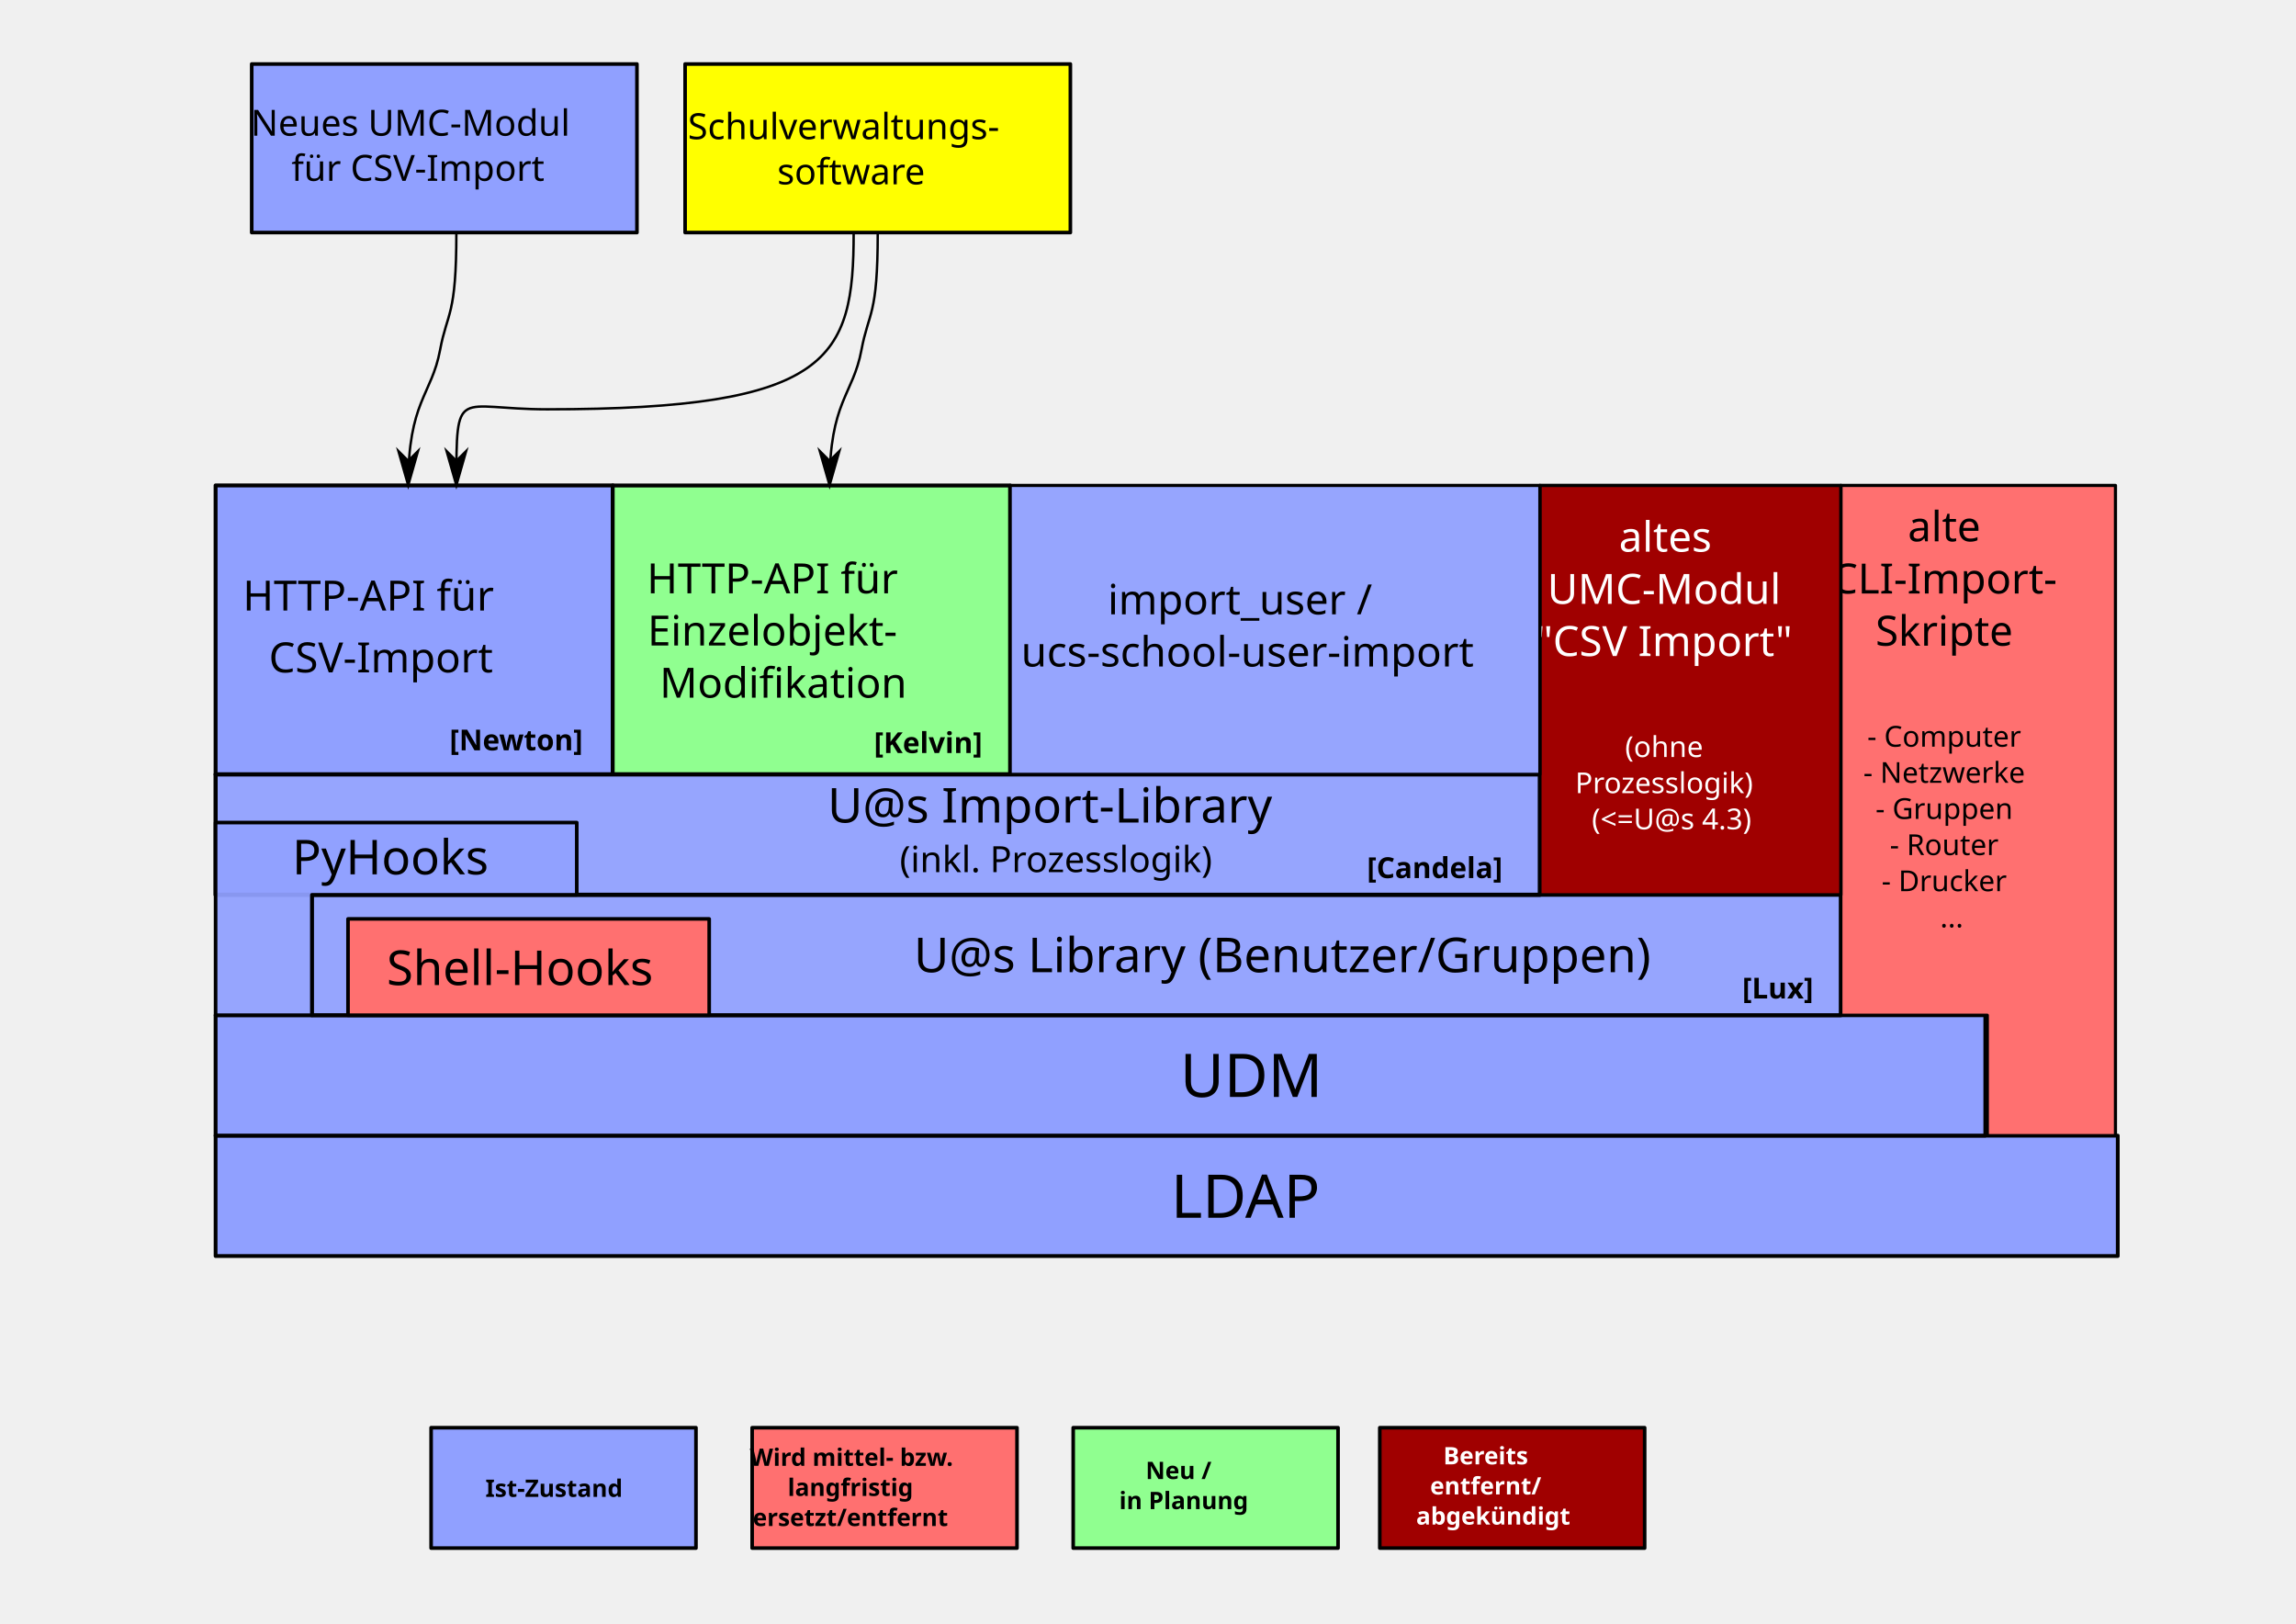
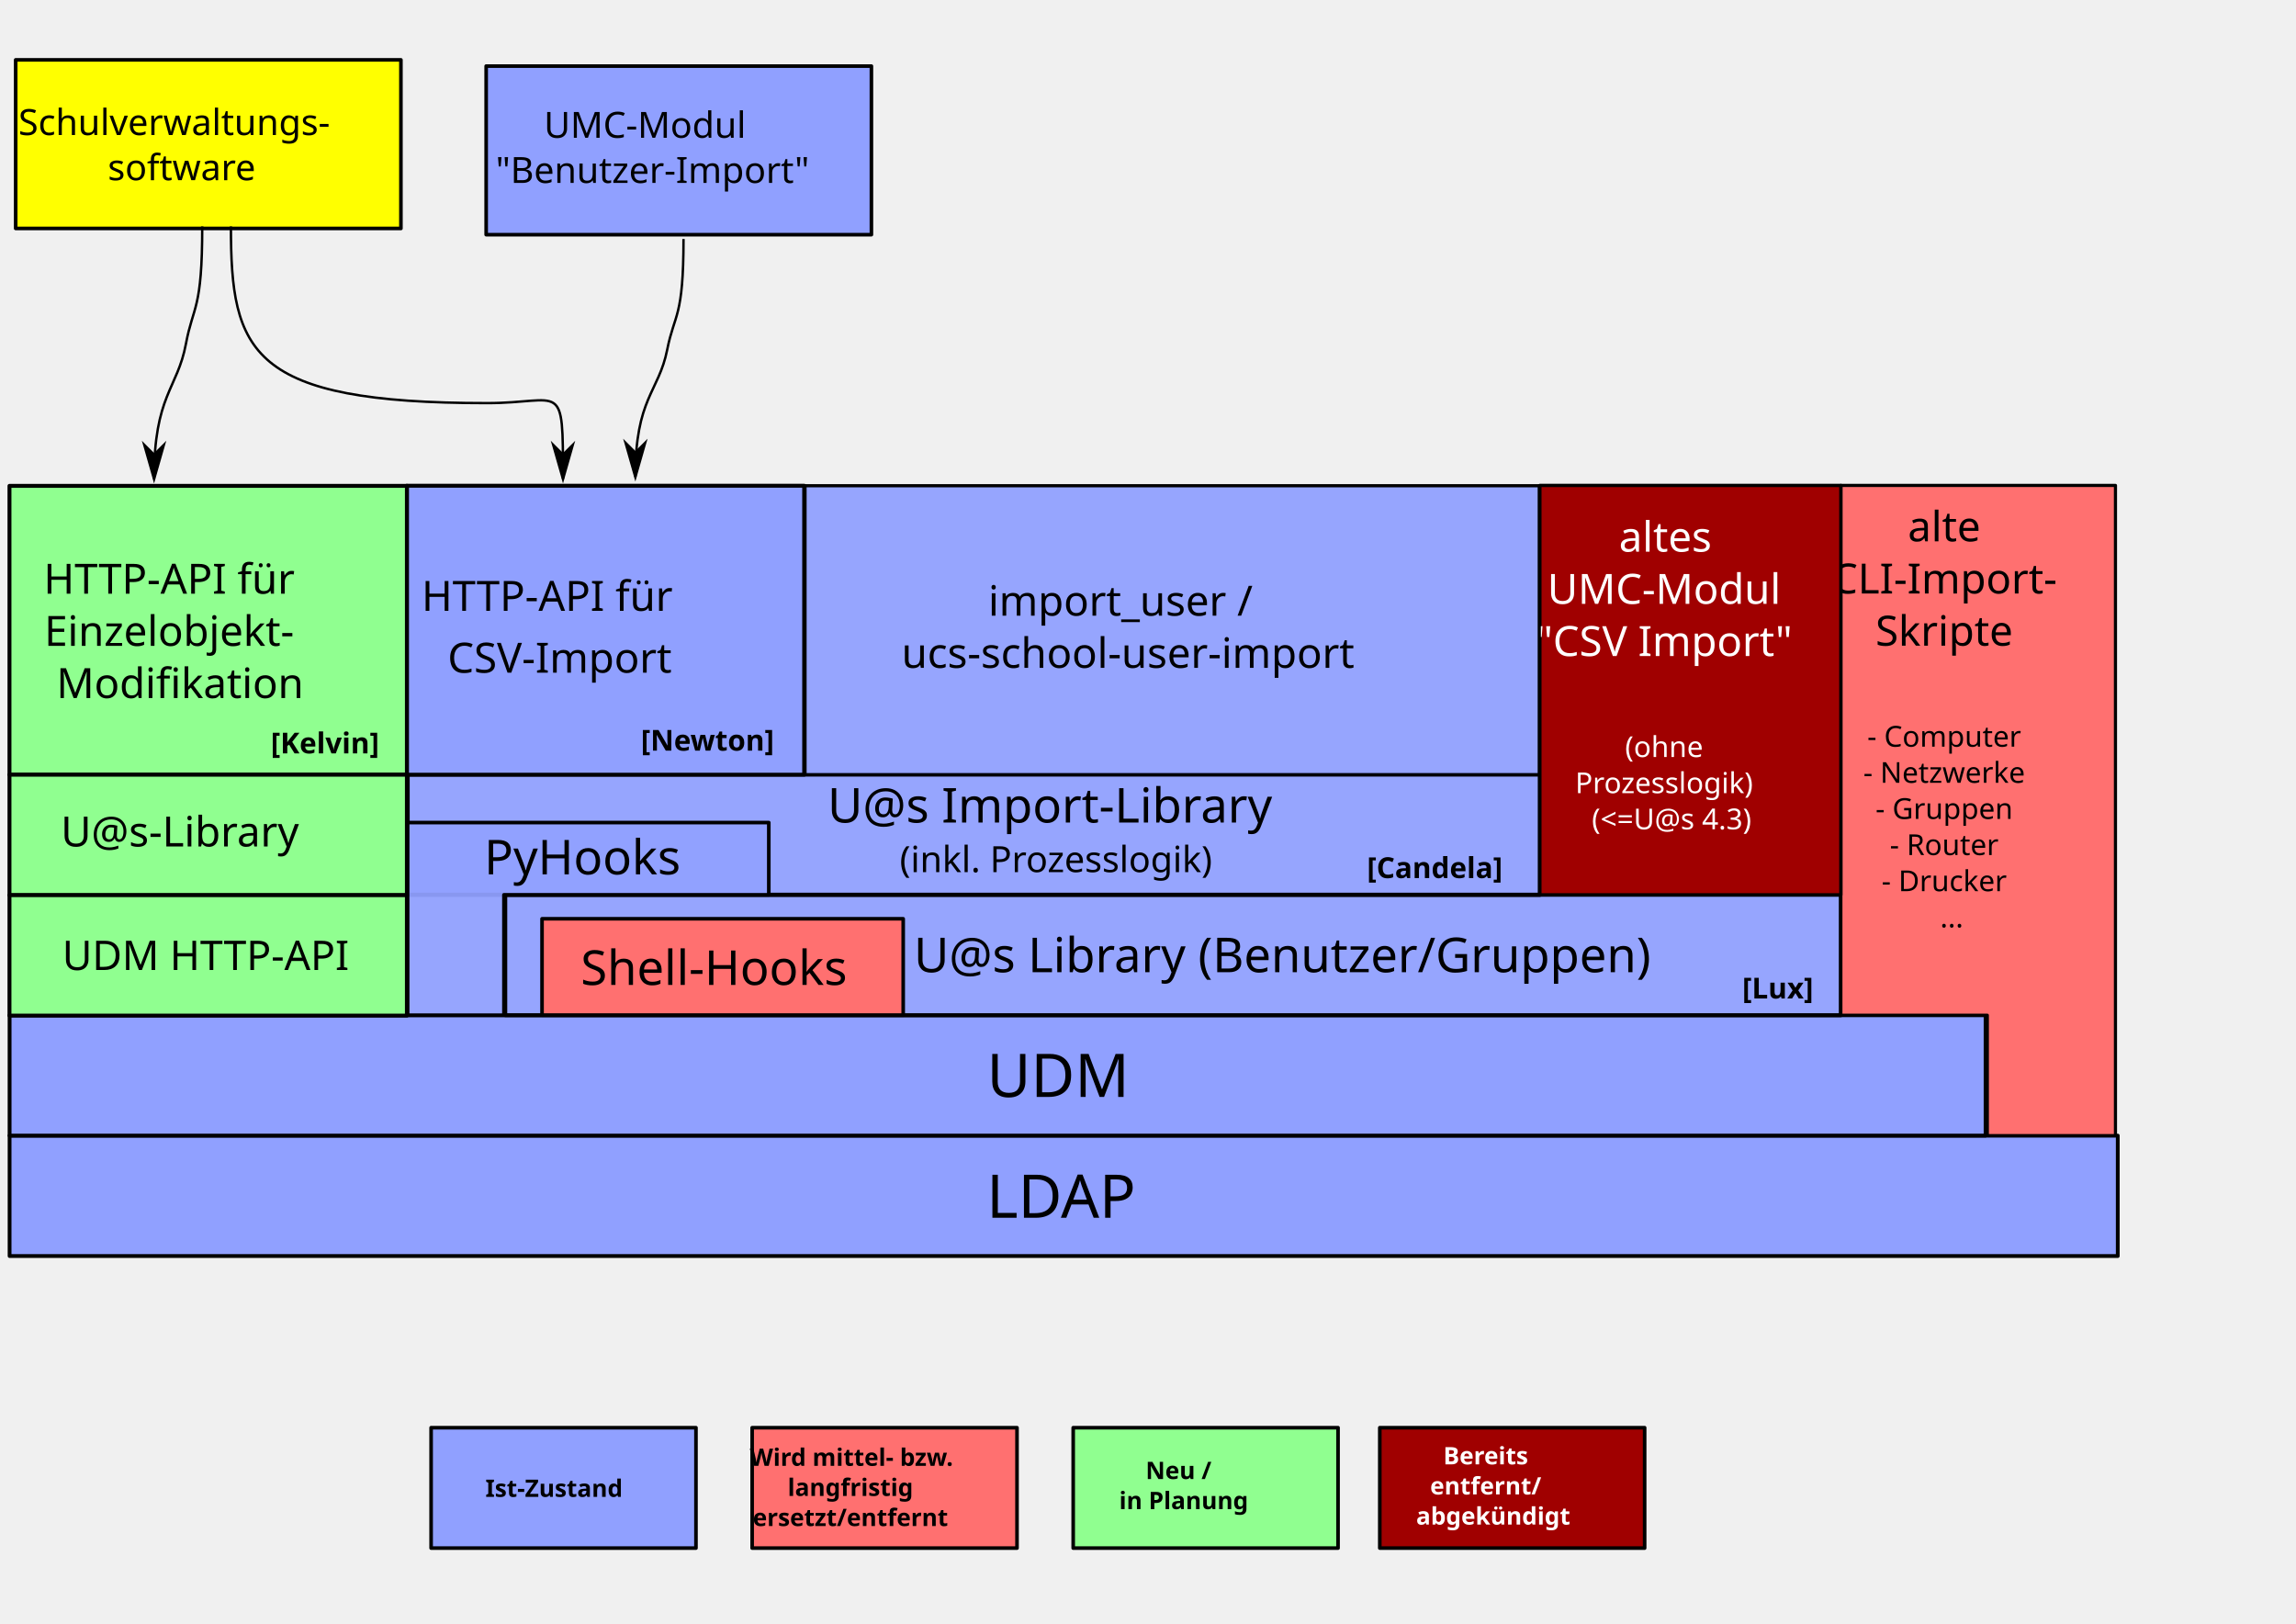
<svg xmlns="http://www.w3.org/2000/svg" width="297mm" height="210mm" id="svg2" version="1.1">
  <defs id="defs4">
    <marker orient="auto" refY="0" refX="0" id="Arrow1Lend" style="overflow:visible">
      <path id="path4110" d="M 0,0 5,-5 -12.5,0 5,5 Z" style="fill-rule:evenodd;stroke:#000000;stroke-width:1pt" transform="matrix(-0.8,0,0,-0.8,-10,0)" />
    </marker>
-     <marker orient="auto" refY="0" refX="0" id="Arrow1Lstart" style="overflow:visible">
-       <path id="path4107" d="M 0,0 5,-5 -12.5,0 5,5 Z" style="fill-rule:evenodd;stroke:#000000;stroke-width:1pt" transform="matrix(0.8,0,0,0.8,10,0)" />
-     </marker>
  </defs>
  <g id="layer1" transform="translate(0,-328.8189)">
-     <rect style="fill:#90a0ff;fill-opacity:1;stroke:#000000;stroke-width:1.917;stroke-linejoin:round;stroke-miterlimit:4;stroke-dasharray:none;stroke-opacity:1" id="rect4621" width="194.235" height="141.262" x="105.401" y="566.109" />
-     <rect y="566.139" x="299.546" height="141.203" width="194.296" id="rect4599" style="fill:#90ff90;fill-opacity:1;stroke:#000000;stroke-width:1.917;stroke-linejoin:round;stroke-miterlimit:4;stroke-dasharray:none;stroke-opacity:1" />
-     <rect style="fill:#90a0ff;fill-opacity:1;stroke:#000000;stroke-width:1.85;stroke-linejoin:round;stroke-miterlimit:4;stroke-dasharray:none;stroke-opacity:1" id="rect2987" width="929.975" height="58.859" x="105.401" y="883.934" />
-     <rect y="825.074" x="105.401" height="58.859" width="865.23" id="rect3757" style="fill:#90a0ff;fill-opacity:1;stroke:#000000;stroke-width:1.878;stroke-linejoin:round;stroke-miterlimit:4;stroke-dasharray:none;stroke-opacity:1" />
-     <rect style="fill:#90a0ff;fill-opacity:0.941;stroke:#000000;stroke-width:1.933;stroke-linejoin:round;stroke-miterlimit:4;stroke-dasharray:none;stroke-opacity:1" id="rect3759" width="747.512" height="58.859" x="152.488" y="766.215" />
-     <rect y="707.356" x="105.401" height="58.859" width="647.451" id="rect3763" style="fill:#90a0ff;fill-opacity:0.941;stroke:#000000;stroke-width:2.021;stroke-linejoin:round;stroke-miterlimit:4;stroke-dasharray:none;stroke-opacity:1" />
-     <text xml:space="preserve" style="font-style:normal;font-weight:normal;font-size:14.126px;line-height:0%;font-family:sans-serif;letter-spacing:0px;word-spacing:0px;fill:#000000;fill-opacity:1;stroke:none;stroke-width:1.177" x="576.951" y="865.023" id="text3778">
-       <tspan x="576.951" y="865.023" id="tspan3782" style="font-size:29.43px;line-height:1.25;font-family:sans-serif;stroke-width:1.177">UDM</tspan>
+     <rect style="fill:#90a0ff;fill-opacity:1;stroke:#000000;stroke-width:1.85;stroke-linejoin:round;stroke-miterlimit:4;stroke-dasharray:none;stroke-opacity:1" id="rect2987" width="1030.689" height="58.859" x="4.688" y="883.934" />
+     <rect y="825.074" x="4.688" height="58.859" width="966.075" id="rect3757" style="fill:#90a0ff;fill-opacity:1;stroke:#000000;stroke-width:1.878;stroke-linejoin:round;stroke-miterlimit:4;stroke-dasharray:none;stroke-opacity:1" />
+     <rect style="fill:#90a0ff;fill-opacity:0.941;stroke:#000000;stroke-width:1.933;stroke-linejoin:round;stroke-miterlimit:4;stroke-dasharray:none;stroke-opacity:1" id="rect3759" width="652.976" height="58.859" x="247.024" y="766.215" />
+     <rect y="707.356" x="199.286" height="58.859" width="553.566" id="rect3763" style="fill:#90a0ff;fill-opacity:0.941;stroke:#000000;stroke-width:2.021;stroke-linejoin:round;stroke-miterlimit:4;stroke-dasharray:none;stroke-opacity:1" />
+     <text xml:space="preserve" style="font-style:normal;font-weight:normal;font-size:14.126px;line-height:0%;font-family:sans-serif;letter-spacing:0px;word-spacing:0px;fill:#000000;fill-opacity:1;stroke:none;stroke-width:1.177" x="482.471" y="865.023" id="text3778">
+       <tspan x="482.471" y="865.023" id="tspan3782" style="font-size:29.43px;line-height:1.25;font-family:sans-serif;stroke-width:1.177">UDM</tspan>
    </text>
-     <text xml:space="preserve" style="font-style:normal;font-weight:normal;font-size:14.126px;line-height:0%;font-family:sans-serif;letter-spacing:0px;word-spacing:0px;fill:#000000;fill-opacity:1;stroke:none;stroke-width:1.177" x="572.461" y="924.09" id="text3786">
-       <tspan id="tspan3788" x="572.461" y="924.09" style="font-size:29.43px;line-height:1.25;font-family:sans-serif;stroke-width:1.177">LDAP</tspan>
+     <text xml:space="preserve" style="font-style:normal;font-weight:normal;font-size:14.126px;line-height:0%;font-family:sans-serif;letter-spacing:0px;word-spacing:0px;fill:#000000;fill-opacity:1;stroke:none;stroke-width:1.177" x="482.331" y="924.09" id="text3786">
+       <tspan id="tspan3788" x="482.331" y="924.09" style="font-size:29.43px;line-height:1.25;font-family:sans-serif;stroke-width:1.177">LDAP</tspan>
    </text>
    <text xml:space="preserve" style="font-style:normal;font-weight:normal;font-size:14.126px;line-height:0%;font-family:sans-serif;letter-spacing:0px;word-spacing:0px;fill:#000000;fill-opacity:1;stroke:none;stroke-width:1.177" x="446.784" y="804.053" id="text3790">
      <tspan id="tspan3792" x="446.784" y="804.053" style="font-size:23.544px;line-height:1.25;font-family:sans-serif;stroke-width:1.177">U@s Library (Benutzer/Gruppen)</tspan>
    </text>
    <text xml:space="preserve" style="font-style:normal;font-weight:normal;font-size:14.126px;line-height:0%;font-family:sans-serif;letter-spacing:0px;word-spacing:0px;fill:#000000;fill-opacity:1;stroke:none;stroke-width:1.177" x="525.44" y="730.9" id="text3794">
      <tspan id="tspan3796" x="529.187" y="730.9" style="font-size:23.544px;line-height:1.25;font-family:sans-serif;text-align:center;text-anchor:middle;stroke-width:1.177">U@s Import-Library </tspan>
      <tspan x="525.44" y="755.122" style="font-size:17.658px;line-height:1.25;font-family:sans-serif;text-align:center;text-anchor:middle;stroke-width:1.177" id="tspan3942">(inkl. Prozesslogik)</tspan>
    </text>
    <g id="g5346" transform="matrix(1.177183,0,0,1.177183,176.0321,339.6485)">
      <path id="rect3761" d="m 615,192.375 v 220 h 60.826 v 50 h 53.223 v -50 -220 z" style="fill:#ff7070;fill-opacity:1;stroke:#000000;stroke-width:1.308;stroke-linejoin:round;stroke-miterlimit:4;stroke-dasharray:none;stroke-opacity:1" />
      <text id="text3798" y="215.577" x="671.965" style="font-style:normal;font-weight:normal;line-height:0%;font-family:sans-serif;letter-spacing:0px;word-spacing:0px;fill:#000000;fill-opacity:1;stroke:none" xml:space="preserve">
        <tspan style="font-style:normal;font-variant:normal;font-weight:normal;font-stretch:normal;font-size:17.333px;line-height:1.25;font-family:sans-serif;-inkscape-font-specification:'sans-serif, Normal';font-variant-ligatures:normal;font-variant-caps:normal;font-variant-numeric:normal;font-feature-settings:normal;text-align:center;writing-mode:lr-tb;text-anchor:middle" y="215.577" x="671.965" id="tspan3800">alte</tspan>
        <tspan style="font-style:normal;font-variant:normal;font-weight:normal;font-stretch:normal;font-size:17.333px;line-height:1.25;font-family:sans-serif;-inkscape-font-specification:'sans-serif, Normal';font-variant-ligatures:normal;font-variant-caps:normal;font-variant-numeric:normal;font-feature-settings:normal;text-align:center;writing-mode:lr-tb;text-anchor:middle" id="tspan3802" y="237.243" x="671.965">CLI-Import-</tspan>
        <tspan style="font-style:normal;font-variant:normal;font-weight:normal;font-stretch:normal;font-size:17.333px;line-height:1.25;font-family:sans-serif;-inkscape-font-specification:'sans-serif, Normal';font-variant-ligatures:normal;font-variant-caps:normal;font-variant-numeric:normal;font-feature-settings:normal;text-align:center;writing-mode:lr-tb;text-anchor:middle" id="tspan3804" y="258.91" x="671.965">Skripte</tspan>
        <tspan style="font-size:20px;line-height:1.25;font-family:sans-serif;text-align:center;text-anchor:middle" id="tspan3806" y="282.936" x="675.149"> </tspan>
        <tspan style="font-style:normal;font-variant:normal;font-weight:normal;font-stretch:normal;font-size:12px;line-height:1.25;font-family:sans-serif;-inkscape-font-specification:'sans-serif, Normal';font-variant-ligatures:normal;font-variant-caps:normal;font-variant-numeric:normal;font-feature-settings:normal;text-align:center;writing-mode:lr-tb;text-anchor:middle" id="tspan3808" y="300.858" x="671.965">- Computer</tspan>
        <tspan style="font-style:normal;font-variant:normal;font-weight:normal;font-stretch:normal;font-size:12px;line-height:1.25;font-family:sans-serif;-inkscape-font-specification:'sans-serif, Normal';font-variant-ligatures:normal;font-variant-caps:normal;font-variant-numeric:normal;font-feature-settings:normal;text-align:center;writing-mode:lr-tb;text-anchor:middle" id="tspan3810" y="315.858" x="671.965">- Netzwerke</tspan>
        <tspan style="font-style:normal;font-variant:normal;font-weight:normal;font-stretch:normal;font-size:12px;line-height:1.25;font-family:sans-serif;-inkscape-font-specification:'sans-serif, Normal';font-variant-ligatures:normal;font-variant-caps:normal;font-variant-numeric:normal;font-feature-settings:normal;text-align:center;writing-mode:lr-tb;text-anchor:middle" id="tspan3812" y="330.858" x="671.965">- Gruppen</tspan>
        <tspan style="font-style:normal;font-variant:normal;font-weight:normal;font-stretch:normal;font-size:12px;line-height:1.25;font-family:sans-serif;-inkscape-font-specification:'sans-serif, Normal';font-variant-ligatures:normal;font-variant-caps:normal;font-variant-numeric:normal;font-feature-settings:normal;text-align:center;writing-mode:lr-tb;text-anchor:middle" id="tspan3814" y="345.858" x="671.965">- Router</tspan>
        <tspan style="font-style:normal;font-variant:normal;font-weight:normal;font-stretch:normal;font-size:12px;line-height:1.25;font-family:sans-serif;-inkscape-font-specification:'sans-serif, Normal';font-variant-ligatures:normal;font-variant-caps:normal;font-variant-numeric:normal;font-feature-settings:normal;text-align:center;writing-mode:lr-tb;text-anchor:middle" id="tspan3816" y="360.858" x="671.965">- Drucker</tspan>
        <tspan style="font-style:normal;font-variant:normal;font-weight:normal;font-stretch:normal;font-size:12px;line-height:1.25;font-family:sans-serif;-inkscape-font-specification:'sans-serif, Normal';font-variant-ligatures:normal;font-variant-caps:normal;font-variant-numeric:normal;font-feature-settings:normal;text-align:center;writing-mode:lr-tb;text-anchor:middle" id="tspan3818" y="375.858" x="671.965">...</tspan>
      </text>
    </g>
    <rect style="fill:#a00000;fill-opacity:1;stroke:#000000;stroke-width:1.612;stroke-linejoin:round;stroke-miterlimit:4;stroke-dasharray:none;stroke-opacity:1" id="rect3765" width="147.148" height="200.121" x="752.852" y="566.109" />
    <text xml:space="preserve" style="font-style:normal;font-weight:normal;font-size:14.126px;line-height:0%;font-family:sans-serif;letter-spacing:0px;word-spacing:0px;fill:#ffffff;fill-opacity:1;stroke:none;stroke-width:1.177" x="826.436" y="598.481" id="text3820">
      <tspan id="tspan3822" x="829.684" y="598.481" style="font-style:normal;font-variant:normal;font-weight:normal;font-stretch:normal;font-size:20.405px;line-height:1.25;font-family:sans-serif;-inkscape-font-specification:'sans-serif, Normal';font-variant-ligatures:normal;font-variant-caps:normal;font-variant-numeric:normal;font-feature-settings:normal;text-align:center;writing-mode:lr-tb;text-anchor:middle;fill:#ffffff;fill-opacity:1;stroke-width:1.177">altes </tspan>
      <tspan x="826.436" y="623.987" style="font-style:normal;font-variant:normal;font-weight:normal;font-stretch:normal;font-size:20.405px;line-height:1.25;font-family:sans-serif;-inkscape-font-specification:'sans-serif, Normal';font-variant-ligatures:normal;font-variant-caps:normal;font-variant-numeric:normal;font-feature-settings:normal;text-align:center;writing-mode:lr-tb;text-anchor:middle;fill:#ffffff;fill-opacity:1;stroke-width:1.177" id="tspan3832">UMC-Modul</tspan>
      <tspan x="826.436" y="649.493" id="tspan3824" style="font-style:normal;font-variant:normal;font-weight:normal;font-stretch:normal;font-size:20.405px;line-height:1.25;font-family:sans-serif;-inkscape-font-specification:'sans-serif, Normal';font-variant-ligatures:normal;font-variant-caps:normal;font-variant-numeric:normal;font-feature-settings:normal;text-align:center;writing-mode:lr-tb;text-anchor:middle;fill:#ffffff;fill-opacity:1;stroke-width:1.177">"CSV Import"</tspan>
      <tspan x="830.184" y="677.776" id="tspan3826" style="font-size:23.544px;line-height:1.25;font-family:sans-serif;text-align:center;text-anchor:middle;fill:#ffffff;fill-opacity:1;stroke-width:1.177"> </tspan>
      <tspan x="826.436" y="698.873" id="tspan3828" style="font-style:normal;font-variant:normal;font-weight:normal;font-stretch:normal;font-size:14.126px;line-height:1.25;font-family:sans-serif;-inkscape-font-specification:'sans-serif, Normal';font-variant-ligatures:normal;font-variant-caps:normal;font-variant-numeric:normal;font-feature-settings:normal;text-align:center;writing-mode:lr-tb;text-anchor:middle;fill:#ffffff;fill-opacity:1;stroke-width:1.177">(ohne</tspan>
      <tspan x="826.436" y="716.531" id="tspan3830" style="font-style:normal;font-variant:normal;font-weight:normal;font-stretch:normal;font-size:14.126px;line-height:1.25;font-family:sans-serif;-inkscape-font-specification:'sans-serif, Normal';font-variant-ligatures:normal;font-variant-caps:normal;font-variant-numeric:normal;font-feature-settings:normal;text-align:center;writing-mode:lr-tb;text-anchor:middle;fill:#ffffff;fill-opacity:1;stroke-width:1.177">Prozesslogik)</tspan>
      <tspan x="826.436" y="734.189" style="font-style:normal;font-variant:normal;font-weight:normal;font-stretch:normal;font-size:14.126px;line-height:1.25;font-family:sans-serif;-inkscape-font-specification:'sans-serif, Normal';font-variant-ligatures:normal;font-variant-caps:normal;font-variant-numeric:normal;font-feature-settings:normal;text-align:center;writing-mode:lr-tb;text-anchor:middle;fill:#ffffff;fill-opacity:1;stroke-width:1.177" id="tspan917">(&lt;=U@s 4.3)</tspan>
    </text>
-     <g id="g4597" transform="matrix(1.177183,0,0,1.177183,105.4011,339.4782)">
+     <g id="g4597" transform="matrix(1.177183,0,0,1.177183,199.2857,339.4782)">
      <path id="rect3773" d="m 0,332.52 v 30 50 h 40 v -50 h 110 v -30 H 40 Z" style="fill:#90a0ff;fill-opacity:0.941;stroke:#000000;stroke-width:1.5;stroke-linejoin:round;stroke-miterlimit:4;stroke-dasharray:none;stroke-opacity:1" />
      <text id="text3894" y="354.022" x="31.797" style="font-style:normal;font-weight:normal;line-height:0%;font-family:sans-serif;letter-spacing:0px;word-spacing:0px;fill:#000000;fill-opacity:1;stroke:none" xml:space="preserve">
        <tspan style="font-size:20px;line-height:1.25;font-family:sans-serif" y="354.022" x="31.797" id="tspan3896">PyHooks</tspan>
      </text>
    </g>
    <text xml:space="preserve" style="font-style:normal;font-weight:normal;font-size:14.126px;line-height:0%;font-family:sans-serif;text-align:center;letter-spacing:0px;word-spacing:0px;text-anchor:middle;fill:#000000;fill-opacity:1;stroke:none;stroke-width:1.177" x="409.95" y="620.484" id="text3902">
      <tspan id="tspan4643" x="409.95" y="624.154" style="stroke-width:1.177" />
    </text>
-     <g id="g4619" transform="matrix(1.177183,0,0,1.177183,237.6819,339.4932)">
-       <rect style="fill:#90a0ff;fill-opacity:0.941;stroke:#000000;stroke-width:1.33;stroke-linejoin:round;stroke-miterlimit:4;stroke-dasharray:none;stroke-opacity:1" id="rect3769" width="220" height="120" x="217.629" y="192.507" />
-       <text id="text3908" y="246.03" x="327.105" style="font-style:normal;font-weight:normal;line-height:0%;font-family:sans-serif;letter-spacing:0px;word-spacing:0px;fill:#000000;fill-opacity:1;stroke:none" xml:space="preserve">
-         <tspan id="tspan5360" style="font-style:normal;font-variant:normal;font-weight:normal;font-stretch:normal;font-size:17.333px;line-height:1.25;font-family:sans-serif;-inkscape-font-specification:'sans-serif, Normal';font-variant-ligatures:normal;font-variant-caps:normal;font-variant-numeric:normal;font-feature-settings:normal;text-align:center;writing-mode:lr-tb;text-anchor:middle" y="246.03" x="327.105">import_user /</tspan>
-         <tspan style="font-style:normal;font-variant:normal;font-weight:normal;font-stretch:normal;font-size:17.333px;line-height:1.25;font-family:sans-serif;-inkscape-font-specification:'sans-serif, Normal';font-variant-ligatures:normal;font-variant-caps:normal;font-variant-numeric:normal;font-feature-settings:normal;text-align:center;writing-mode:lr-tb;text-anchor:middle" id="tspan3914" y="267.696" x="327.105">ucs-school-user-import</tspan>
-       </text>
-     </g>
-     <g id="g4592" transform="matrix(1.177183,0,0,1.177183,105.4011,339.4782)">
+     <rect y="566.258" x="393.571" height="141.262" width="358.98" id="rect3769" style="fill:#90a0ff;fill-opacity:0.941;stroke:#000000;stroke-width:1.565;stroke-linejoin:round;stroke-miterlimit:4;stroke-dasharray:none;stroke-opacity:1" />
+     <text xml:space="preserve" style="font-style:normal;font-weight:normal;font-size:14.126px;line-height:0%;font-family:sans-serif;letter-spacing:0px;word-spacing:0px;fill:#000000;fill-opacity:1;stroke:none;stroke-width:1.177" x="560.658" y="629.765" id="text3908">
+       <tspan x="560.658" y="629.765" style="font-style:normal;font-variant:normal;font-weight:normal;font-stretch:normal;font-size:20.405px;line-height:1.25;font-family:sans-serif;-inkscape-font-specification:'sans-serif, Normal';font-variant-ligatures:normal;font-variant-caps:normal;font-variant-numeric:normal;font-feature-settings:normal;text-align:center;writing-mode:lr-tb;text-anchor:middle;stroke-width:1.177" id="tspan5360">import_user /</tspan>
+       <tspan x="560.658" y="655.271" id="tspan3914" style="font-style:normal;font-variant:normal;font-weight:normal;font-stretch:normal;font-size:20.405px;line-height:1.25;font-family:sans-serif;-inkscape-font-specification:'sans-serif, Normal';font-variant-ligatures:normal;font-variant-caps:normal;font-variant-numeric:normal;font-feature-settings:normal;text-align:center;writing-mode:lr-tb;text-anchor:middle;stroke-width:1.177">ucs-school-user-import</tspan>
+     </text>
+     <g id="g4592" transform="matrix(1.177183,0,0,1.177183,200.2549,339.4169)">
      <rect y="372.52" x="55" height="40" width="150" id="rect3759-3" style="fill:#ff7070;fill-opacity:1;stroke:#000000;stroke-width:1.5;stroke-linejoin:round;stroke-miterlimit:4;stroke-dasharray:none;stroke-opacity:1" />
      <text id="text3898" y="399.976" x="71.064" style="font-style:normal;font-weight:normal;line-height:0%;font-family:sans-serif;letter-spacing:0px;word-spacing:0px;fill:#000000;fill-opacity:1;stroke:none" xml:space="preserve">
        <tspan style="font-size:20px;line-height:1.25;font-family:sans-serif" y="399.976" x="71.064" id="tspan3900">Shell-Hooks</tspan>
      </text>
    </g>
    <text xml:space="preserve" style="font-style:normal;font-weight:normal;font-size:14.126px;line-height:0%;font-family:sans-serif;letter-spacing:0px;word-spacing:0px;fill:#000000;fill-opacity:1;stroke:none;stroke-width:1.177" x="358.496" y="276.673" id="text3996">
      <tspan id="tspan3998" x="358.496" y="276.673" style="font-size:17.658px;line-height:1.25;font-family:sans-serif;stroke-width:1.177"> </tspan>
    </text>
-     <g id="g4740" transform="matrix(1.177183,0,0,1.177183,-88.83414,333.7776)">
+     <g id="g4740" transform="matrix(1.177183,0,0,1.177183,25.79232,334.8026)">
      <rect y="22.362" x="180" height="70" width="160" id="rect3988" style="fill:#90a0ff;fill-opacity:1;stroke:#000000;stroke-width:1.5;stroke-linejoin:round;stroke-miterlimit:4;stroke-dasharray:none;stroke-opacity:1" />
-       <text id="text4000" y="52.125" x="259.963" style="font-style:normal;font-weight:normal;line-height:0%;font-family:sans-serif;letter-spacing:0px;word-spacing:0px;fill:#000000;fill-opacity:1;stroke:none" xml:space="preserve">
-         <tspan style="font-size:15px;line-height:1.25;font-family:sans-serif;text-align:center;text-anchor:middle" y="52.125" x="259.963" id="tspan4002">Neues UMC-Modul</tspan>
-         <tspan style="font-size:15px;line-height:1.25;font-family:sans-serif;text-align:center;text-anchor:middle" id="tspan4006" y="70.875" x="259.963">für CSV-Import</tspan>
+       <text id="text4000" y="52.125" x="260.007" style="font-style:normal;font-weight:normal;line-height:0%;font-family:sans-serif;letter-spacing:0px;word-spacing:0px;fill:#000000;fill-opacity:1;stroke:none" xml:space="preserve">
+         <tspan style="font-size:15px;line-height:1.25;font-family:sans-serif;text-align:center;text-anchor:middle" id="tspan4006" y="52.125" x="260.007">UMC-Modul</tspan>
+         <tspan style="font-size:15px;line-height:1.25;font-family:sans-serif;text-align:center;text-anchor:middle" y="70.875" x="260.007" id="tspan4729">"Benutzer-Import"</tspan>
      </text>
    </g>
-     <g id="g4746" transform="matrix(1.177183,0,0,1.177183,-100.606,333.7776)">
+     <g id="g4746" transform="matrix(1.177183,0,0,1.177183,-427.8954,331.7573)">
      <rect style="fill:#ffff00;fill-opacity:1;stroke:#000000;stroke-width:1.5;stroke-linejoin:round;stroke-miterlimit:4;stroke-dasharray:none;stroke-opacity:1" id="rect3990" width="160" height="70" x="370" y="22.362" />
      <text id="text4008" y="53.579" x="449.875" style="font-style:normal;font-weight:normal;line-height:0%;font-family:sans-serif;letter-spacing:0px;word-spacing:0px;fill:#000000;fill-opacity:1;stroke:none" xml:space="preserve">
        <tspan style="font-size:15px;line-height:1.25;font-family:sans-serif;text-align:center;text-anchor:middle" y="53.579" x="449.875" id="tspan4010">Schulverwaltungs-</tspan>
        <tspan style="font-size:15px;line-height:1.25;font-family:sans-serif;text-align:center;text-anchor:middle" id="tspan4012" y="72.329" x="449.875">software</tspan>
      </text>
    </g>
    <g id="g5283" transform="matrix(1.177183,0,0,1.177183,198.9991,505.9622)">
      <rect style="fill:#90a0ff;fill-opacity:1;stroke:#000000;stroke-width:1.5;stroke-linejoin:round;stroke-miterlimit:4;stroke-dasharray:none;stroke-opacity:1" id="rect4014" width="110" height="50" x="10" y="442.362" />
      <text id="text4016" y="471.09" x="32.554" style="font-style:normal;font-variant:normal;font-weight:bold;font-stretch:normal;line-height:0%;font-family:sans-serif;-inkscape-font-specification:'Sans Bold';text-align:start;letter-spacing:0px;word-spacing:0px;writing-mode:lr-tb;text-anchor:start;fill:#000000;fill-opacity:1;stroke:none" xml:space="preserve">
        <tspan y="471.09" x="32.554" id="tspan4018" style="font-size:10px;line-height:1.25;font-family:sans-serif">Ist-Zustand</tspan>
      </text>
    </g>
    <g id="g5288" transform="matrix(1.177183,0,0,1.177183,191.9691,505.9622)">
      <rect y="442.362" x="149.305" height="50" width="110" id="rect4020" style="fill:#ff7070;fill-opacity:1;stroke:#000000;stroke-width:1.5;stroke-linejoin:round;stroke-miterlimit:4;stroke-dasharray:none;stroke-opacity:1" />
      <text id="text4026" y="458.197" x="204.156" style="font-style:normal;font-variant:normal;font-weight:bold;font-stretch:normal;line-height:0%;font-family:sans-serif;-inkscape-font-specification:'Sans Bold';text-align:start;letter-spacing:0px;word-spacing:0px;writing-mode:lr-tb;text-anchor:start;fill:#000000;fill-opacity:1;stroke:none" xml:space="preserve">
        <tspan id="tspan4083" style="font-size:10px;line-height:1.25;font-family:sans-serif;text-align:center;text-anchor:middle" y="458.197" x="205.895">Wird mittel- bzw. </tspan>
        <tspan id="tspan4087" style="font-size:10px;line-height:1.25;font-family:sans-serif;text-align:center;text-anchor:middle" y="470.697" x="204.156">langfristig</tspan>
        <tspan id="tspan4091" style="font-size:10px;line-height:1.25;font-family:sans-serif;text-align:center;text-anchor:middle" y="483.197" x="204.156">ersetzt/entfernt</tspan>
        <tspan style="font-size:10px;line-height:1.25;font-family:sans-serif;text-align:center;text-anchor:middle" id="tspan4047" y="495.697" x="205.895"> </tspan>
      </text>
    </g>
    <g id="g4734" transform="matrix(1.177183,0,0,1.177183,105.4011,339.4782)">
      <rect style="fill:#90ff90;fill-opacity:1;stroke:#000000;stroke-width:1.5;stroke-linejoin:round;stroke-miterlimit:4;stroke-dasharray:none;stroke-opacity:1" id="rect4022" width="110" height="50" x="356.177" y="583.788" />
      <text xml:space="preserve" style="font-style:normal;font-variant:normal;font-weight:bold;font-stretch:normal;font-size:10px;line-height:125%;font-family:sans-serif;-inkscape-font-specification:'sans-serif, Bold';font-variant-ligatures:normal;font-variant-caps:normal;font-variant-numeric:normal;font-feature-settings:normal;text-align:center;letter-spacing:0px;word-spacing:0px;writing-mode:lr-tb;text-anchor:middle;fill:#000000;fill-opacity:1;stroke:none;stroke-width:1px;stroke-linecap:butt;stroke-linejoin:miter;stroke-opacity:1" x="411.182" y="605.104" id="text4699">
        <tspan y="605.104" x="412.92" id="tspan4726">Neu / </tspan>
        <tspan y="617.604" x="411.182" id="tspan4728">in Planung</tspan>
      </text>
    </g>
    <rect style="fill:#a00000;fill-opacity:1;stroke:#000000;stroke-width:1.766;stroke-linejoin:round;stroke-miterlimit:4;stroke-dasharray:none;stroke-opacity:1" id="rect4024" width="129.49" height="58.859" x="674.582" y="1026.704" />
    <text xml:space="preserve" style="font-style:normal;font-variant:normal;font-weight:bold;font-stretch:normal;font-size:14.126px;line-height:0%;font-family:sans-serif;-inkscape-font-specification:'Sans Bold';text-align:start;letter-spacing:0px;word-spacing:0px;writing-mode:lr-tb;text-anchor:start;fill:#ffffff;fill-opacity:1;stroke:none;stroke-width:1.177" x="739.212" y="1044.62" id="text4034">
      <tspan x="739.212" y="1044.62" id="tspan4040" style="font-style:normal;font-variant:normal;font-weight:bold;font-stretch:normal;font-size:11.772px;line-height:125%;font-family:sans-serif;-inkscape-font-specification:'sans-serif, Bold';font-variant-ligatures:normal;font-variant-caps:normal;font-variant-numeric:normal;font-feature-settings:normal;text-align:center;writing-mode:lr-tb;text-anchor:middle;fill:#ffffff;fill-opacity:1;stroke-width:1.177">Bereits</tspan>
      <tspan id="tspan4606" x="739.212" y="1059.335" style="font-style:normal;font-variant:normal;font-weight:bold;font-stretch:normal;font-size:11.772px;line-height:125%;font-family:sans-serif;-inkscape-font-specification:'sans-serif, Bold';font-variant-ligatures:normal;font-variant-caps:normal;font-variant-numeric:normal;font-feature-settings:normal;text-align:center;writing-mode:lr-tb;text-anchor:middle;fill:#ffffff;fill-opacity:1;stroke-width:1.177">entfernt/</tspan>
      <tspan id="tspan4608" x="739.212" y="1074.05" style="font-style:normal;font-variant:normal;font-weight:bold;font-stretch:normal;font-size:11.772px;line-height:125%;font-family:sans-serif;-inkscape-font-specification:'sans-serif, Bold';font-variant-ligatures:normal;font-variant-caps:normal;font-variant-numeric:normal;font-feature-settings:normal;text-align:center;writing-mode:lr-tb;text-anchor:middle;fill:#ffffff;fill-opacity:1;stroke-width:1.177">abgekündigt</tspan>
    </text>
-     <path style="fill:none;stroke:#000000;stroke-width:1.177px;stroke-linecap:butt;stroke-linejoin:miter;stroke-opacity:1;marker-end:url(#Arrow1Lend)" d="m 223.119,442.505 c 0,41.201 -4.42,38.429 -7.971,57.425 -4.154,22.217 -15.572,24.978 -15.572,65.994" id="path4099" />
-     <path style="fill:none;stroke:#000000;stroke-width:1.177px;stroke-linecap:butt;stroke-linejoin:miter;stroke-opacity:1;marker-start:none;marker-end:url(#Arrow1Lend)" d="m 417.355,442.505 c 0,61.709 -11.099,86.393 -149.839,86.393 -44.397,0 -44.397,-12.342 -44.397,37.026" id="path4101" />
-     <text xml:space="preserve" style="font-style:normal;font-variant:normal;font-weight:normal;font-stretch:normal;font-size:20.405px;line-height:125%;font-family:Sans;-inkscape-font-specification:'Sans, Normal';font-variant-ligatures:normal;font-variant-caps:normal;font-variant-numeric:normal;font-feature-settings:normal;text-align:center;letter-spacing:0px;word-spacing:0px;writing-mode:lr-tb;text-anchor:middle;fill:#000000;fill-opacity:1;stroke:none;stroke-width:1.177px;stroke-linecap:butt;stroke-linejoin:miter;stroke-opacity:1" x="396.196" y="618.841" id="text4651">
-       <tspan x="396.196" y="618.841" id="tspan4661" style="stroke-width:1.177px">HTTP-API für</tspan>
-       <tspan x="396.196" y="644.347" id="tspan4683" style="stroke-width:1.177px">Einzelobjekt-</tspan>
-       <tspan x="396.196" y="669.853" id="tspan4685" style="stroke-width:1.177px">Modifikation</tspan>
+     <path style="fill:none;stroke:#000000;stroke-width:1.177px;stroke-linecap:butt;stroke-linejoin:miter;stroke-opacity:1;marker-end:url(#Arrow1Lend)" d="m 98.871,439.474 c 0,41.201 -4.42,38.429 -7.971,57.425 -4.154,22.217 -15.572,24.978 -15.572,65.994" id="path4099" />
+     <path style="fill:none;stroke:#000000;stroke-width:1.177px;stroke-linecap:butt;stroke-linejoin:miter;stroke-opacity:1;marker-start:none;marker-end:url(#Arrow1Lend)" d="m 112.896,439.474 c 0,61.709 9.277,86.393 125.243,86.393 37.109,0 37.109,-12.342 37.109,37.026" id="path4101" />
+     <path id="path4748" d="m 334.172,445.648 c 0,38.81 -4.42,36.198 -7.971,54.092 -4.154,20.928 -15.572,23.528 -15.572,62.164" style="fill:none;stroke:#000000;stroke-width:1.177px;stroke-linecap:butt;stroke-linejoin:miter;stroke-opacity:1;marker-end:url(#Arrow1Lend)" />
+     <g id="g4672" transform="translate(93.52745,0.1484716)">
+       <rect y="566.109" x="105.401" height="141.262" width="194.235" id="rect4621" style="fill:#90a0ff;fill-opacity:1;stroke:#000000;stroke-width:1.917;stroke-linejoin:round;stroke-miterlimit:4;stroke-dasharray:none;stroke-opacity:1" />
+       <text id="text4689" y="627.247" x="201.527" style="font-style:normal;font-weight:normal;font-size:23.544px;line-height:125%;font-family:Sans;letter-spacing:0px;word-spacing:0px;fill:#000000;fill-opacity:1;stroke:none;stroke-width:1.177px;stroke-linecap:butt;stroke-linejoin:miter;stroke-opacity:1" xml:space="preserve">
+         <tspan style="font-style:normal;font-variant:normal;font-weight:normal;font-stretch:normal;font-size:20.405px;font-family:Sans;-inkscape-font-specification:'Sans, Normal';font-variant-ligatures:normal;font-variant-caps:normal;font-variant-numeric:normal;font-feature-settings:normal;text-align:center;writing-mode:lr-tb;text-anchor:middle;stroke-width:1.177px" y="627.247" x="201.527" id="tspan4687">HTTP-API für</tspan>
+         <tspan style="font-style:normal;font-variant:normal;font-weight:normal;font-stretch:normal;font-size:20.405px;font-family:Sans;-inkscape-font-specification:'Sans, Normal';font-variant-ligatures:normal;font-variant-caps:normal;font-variant-numeric:normal;font-feature-settings:normal;text-align:center;writing-mode:lr-tb;text-anchor:middle;stroke-width:1.177px" id="tspan4693" y="657.492" x="201.527">CSV-Import</tspan>
+       </text>
+       <text id="text4752" y="695.599" x="219.791" style="font-style:normal;font-variant:normal;font-weight:bold;font-stretch:normal;font-size:14.126px;line-height:125%;font-family:sans-serif;-inkscape-font-specification:'sans-serif, Bold';font-variant-ligatures:normal;font-variant-caps:normal;font-variant-numeric:normal;font-feature-settings:normal;text-align:start;letter-spacing:0px;word-spacing:0px;writing-mode:lr-tb;text-anchor:start;fill:#000000;fill-opacity:1;stroke:none;stroke-width:1.177px;stroke-linecap:butt;stroke-linejoin:miter;stroke-opacity:1" xml:space="preserve">
+         <tspan style="stroke-width:1.177px" y="695.599" x="219.791" id="tspan4750">[Newton]</tspan>
+       </text>
+     </g>
+     <rect y="566.317" x="4.633" height="141.203" width="194.296" id="rect4599" style="fill:#90ff90;fill-opacity:1;stroke:#000000;stroke-width:1.917;stroke-linejoin:round;stroke-miterlimit:4;stroke-dasharray:none;stroke-opacity:1" />
+     <text xml:space="preserve" style="font-style:normal;font-variant:normal;font-weight:normal;font-stretch:normal;font-size:20.405px;line-height:125%;font-family:Sans;-inkscape-font-specification:'Sans, Normal';font-variant-ligatures:normal;font-variant-caps:normal;font-variant-numeric:normal;font-feature-settings:normal;text-align:center;letter-spacing:0px;word-spacing:0px;writing-mode:lr-tb;text-anchor:middle;fill:#000000;fill-opacity:1;stroke:none;stroke-width:1.177px;stroke-linecap:butt;stroke-linejoin:miter;stroke-opacity:1" x="101.282" y="619.019" id="text4651">
+       <tspan x="101.282" y="619.019" id="tspan4661" style="stroke-width:1.177px">HTTP-API für</tspan>
+       <tspan x="101.282" y="644.525" id="tspan4683" style="stroke-width:1.177px">Einzelobjekt-</tspan>
+       <tspan x="101.282" y="670.031" id="tspan4685" style="stroke-width:1.177px">Modifikation</tspan>
    </text>
-     <text xml:space="preserve" style="font-style:normal;font-weight:normal;font-size:23.544px;line-height:125%;font-family:Sans;letter-spacing:0px;word-spacing:0px;fill:#000000;fill-opacity:1;stroke:none;stroke-width:1.177px;stroke-linecap:butt;stroke-linejoin:miter;stroke-opacity:1" x="201.527" y="627.247" id="text4689">
-       <tspan id="tspan4687" x="201.527" y="627.247" style="font-style:normal;font-variant:normal;font-weight:normal;font-stretch:normal;font-size:20.405px;font-family:Sans;-inkscape-font-specification:'Sans, Normal';font-variant-ligatures:normal;font-variant-caps:normal;font-variant-numeric:normal;font-feature-settings:normal;text-align:center;writing-mode:lr-tb;text-anchor:middle;stroke-width:1.177px">HTTP-API für</tspan>
-       <tspan x="201.527" y="657.492" id="tspan4693" style="font-style:normal;font-variant:normal;font-weight:normal;font-stretch:normal;font-size:20.405px;font-family:Sans;-inkscape-font-specification:'Sans, Normal';font-variant-ligatures:normal;font-variant-caps:normal;font-variant-numeric:normal;font-feature-settings:normal;text-align:center;writing-mode:lr-tb;text-anchor:middle;stroke-width:1.177px">CSV-Import</tspan>
-     </text>
-     <path id="path4748" d="m 429.127,442.505 c 0,41.201 -4.42,38.429 -7.971,57.425 -4.154,22.217 -15.572,24.978 -15.572,65.994" style="fill:none;stroke:#000000;stroke-width:1.177px;stroke-linecap:butt;stroke-linejoin:miter;stroke-opacity:1;marker-end:url(#Arrow1Lend)" />
-     <text xml:space="preserve" style="font-style:normal;font-variant:normal;font-weight:bold;font-stretch:normal;font-size:14.126px;line-height:125%;font-family:sans-serif;-inkscape-font-specification:'sans-serif, Bold';font-variant-ligatures:normal;font-variant-caps:normal;font-variant-numeric:normal;font-feature-settings:normal;text-align:start;letter-spacing:0px;word-spacing:0px;writing-mode:lr-tb;text-anchor:start;fill:#000000;fill-opacity:1;stroke:none;stroke-width:1.177px;stroke-linecap:butt;stroke-linejoin:miter;stroke-opacity:1" x="219.791" y="695.599" id="text4752">
-       <tspan id="tspan4750" x="219.791" y="695.599" style="stroke-width:1.177px">[Newton]</tspan>
-     </text>
-     <text xml:space="preserve" style="font-style:normal;font-variant:normal;font-weight:bold;font-stretch:normal;font-size:14.126px;line-height:125%;font-family:sans-serif;-inkscape-font-specification:'sans-serif, Bold';font-variant-ligatures:normal;font-variant-caps:normal;font-variant-numeric:normal;font-feature-settings:normal;text-align:start;letter-spacing:0px;word-spacing:0px;writing-mode:lr-tb;text-anchor:start;fill:#000000;fill-opacity:1;stroke:none;stroke-width:1.177px;stroke-linecap:butt;stroke-linejoin:miter;stroke-opacity:1" x="427.286" y="696.908" id="text4756">
-       <tspan id="tspan4754" x="427.286" y="696.908" style="stroke-width:1.177px">[Kelvin]</tspan>
+     <text xml:space="preserve" style="font-style:normal;font-variant:normal;font-weight:bold;font-stretch:normal;font-size:14.126px;line-height:125%;font-family:sans-serif;-inkscape-font-specification:'sans-serif, Bold';font-variant-ligatures:normal;font-variant-caps:normal;font-variant-numeric:normal;font-feature-settings:normal;text-align:start;letter-spacing:0px;word-spacing:0px;writing-mode:lr-tb;text-anchor:start;fill:#000000;fill-opacity:1;stroke:none;stroke-width:1.177px;stroke-linecap:butt;stroke-linejoin:miter;stroke-opacity:1" x="132.372" y="697.086" id="text4756">
+       <tspan id="tspan4754" x="132.372" y="697.086" style="stroke-width:1.177px">[Kelvin]</tspan>
    </text>
    <text xml:space="preserve" style="font-style:normal;font-variant:normal;font-weight:bold;font-stretch:normal;font-size:14.126px;line-height:125%;font-family:sans-serif;-inkscape-font-specification:'sans-serif, Bold';font-variant-ligatures:normal;font-variant-caps:normal;font-variant-numeric:normal;font-feature-settings:normal;text-align:start;letter-spacing:0px;word-spacing:0px;writing-mode:lr-tb;text-anchor:start;fill:#000000;fill-opacity:1;stroke:none;stroke-width:1.177px;stroke-linecap:butt;stroke-linejoin:miter;stroke-opacity:1" x="668.31" y="758.026" id="text4760">
      <tspan id="tspan4758" x="668.31" y="758.026" style="stroke-width:1.177px">[Candela]</tspan>
    </text>
    <text xml:space="preserve" style="font-style:normal;font-variant:normal;font-weight:bold;font-stretch:normal;font-size:14.126px;line-height:125%;font-family:sans-serif;-inkscape-font-specification:'sans-serif, Bold';font-variant-ligatures:normal;font-variant-caps:normal;font-variant-numeric:normal;font-feature-settings:normal;text-align:start;letter-spacing:0px;word-spacing:0px;writing-mode:lr-tb;text-anchor:start;fill:#000000;fill-opacity:1;stroke:none;stroke-width:1.177px;stroke-linecap:butt;stroke-linejoin:miter;stroke-opacity:1" x="851.783" y="816.885" id="text4764">
      <tspan id="tspan4762" x="851.783" y="816.885" style="stroke-width:1.177px">[Lux]</tspan>
    </text>
+     <rect style="fill:#90ff90;fill-opacity:1;stroke:#000000;stroke-width:1.917;stroke-linejoin:round;stroke-miterlimit:4;stroke-dasharray:none;stroke-opacity:1" id="rect4705" width="194.296" height="58.874" x="4.633" y="707.52" />
+     <rect y="766.394" x="4.633" height="58.874" width="194.296" id="rect4707" style="fill:#90ff90;fill-opacity:1;stroke:#000000;stroke-width:1.917;stroke-linejoin:round;stroke-miterlimit:4;stroke-dasharray:none;stroke-opacity:1" />
+     <text id="text4715" y="742.586" x="101.198" style="font-style:normal;font-variant:normal;font-weight:normal;font-stretch:normal;font-size:20.405px;line-height:125%;font-family:Sans;-inkscape-font-specification:'Sans, Normal';font-variant-ligatures:normal;font-variant-caps:normal;font-variant-numeric:normal;font-feature-settings:normal;text-align:center;letter-spacing:0px;word-spacing:0px;writing-mode:lr-tb;text-anchor:middle;fill:#000000;fill-opacity:1;stroke:none;stroke-width:1.177px;stroke-linecap:butt;stroke-linejoin:miter;stroke-opacity:1" xml:space="preserve">
+       <tspan style="stroke-width:1.177px" id="tspan4713" y="742.586" x="101.198">U@s-Library</tspan>
+     </text>
+     <text xml:space="preserve" style="font-style:normal;font-weight:normal;font-size:20px;line-height:125%;font-family:Sans;letter-spacing:0px;word-spacing:0px;fill:#000000;fill-opacity:1;stroke:none;stroke-width:1px;stroke-linecap:butt;stroke-linejoin:miter;stroke-opacity:1" x="30.448" y="802.98" id="text4724">
+       <tspan id="tspan4722" x="30.448" y="802.98">UDM HTTP-API</tspan>
+     </text>
  </g>
</svg>
